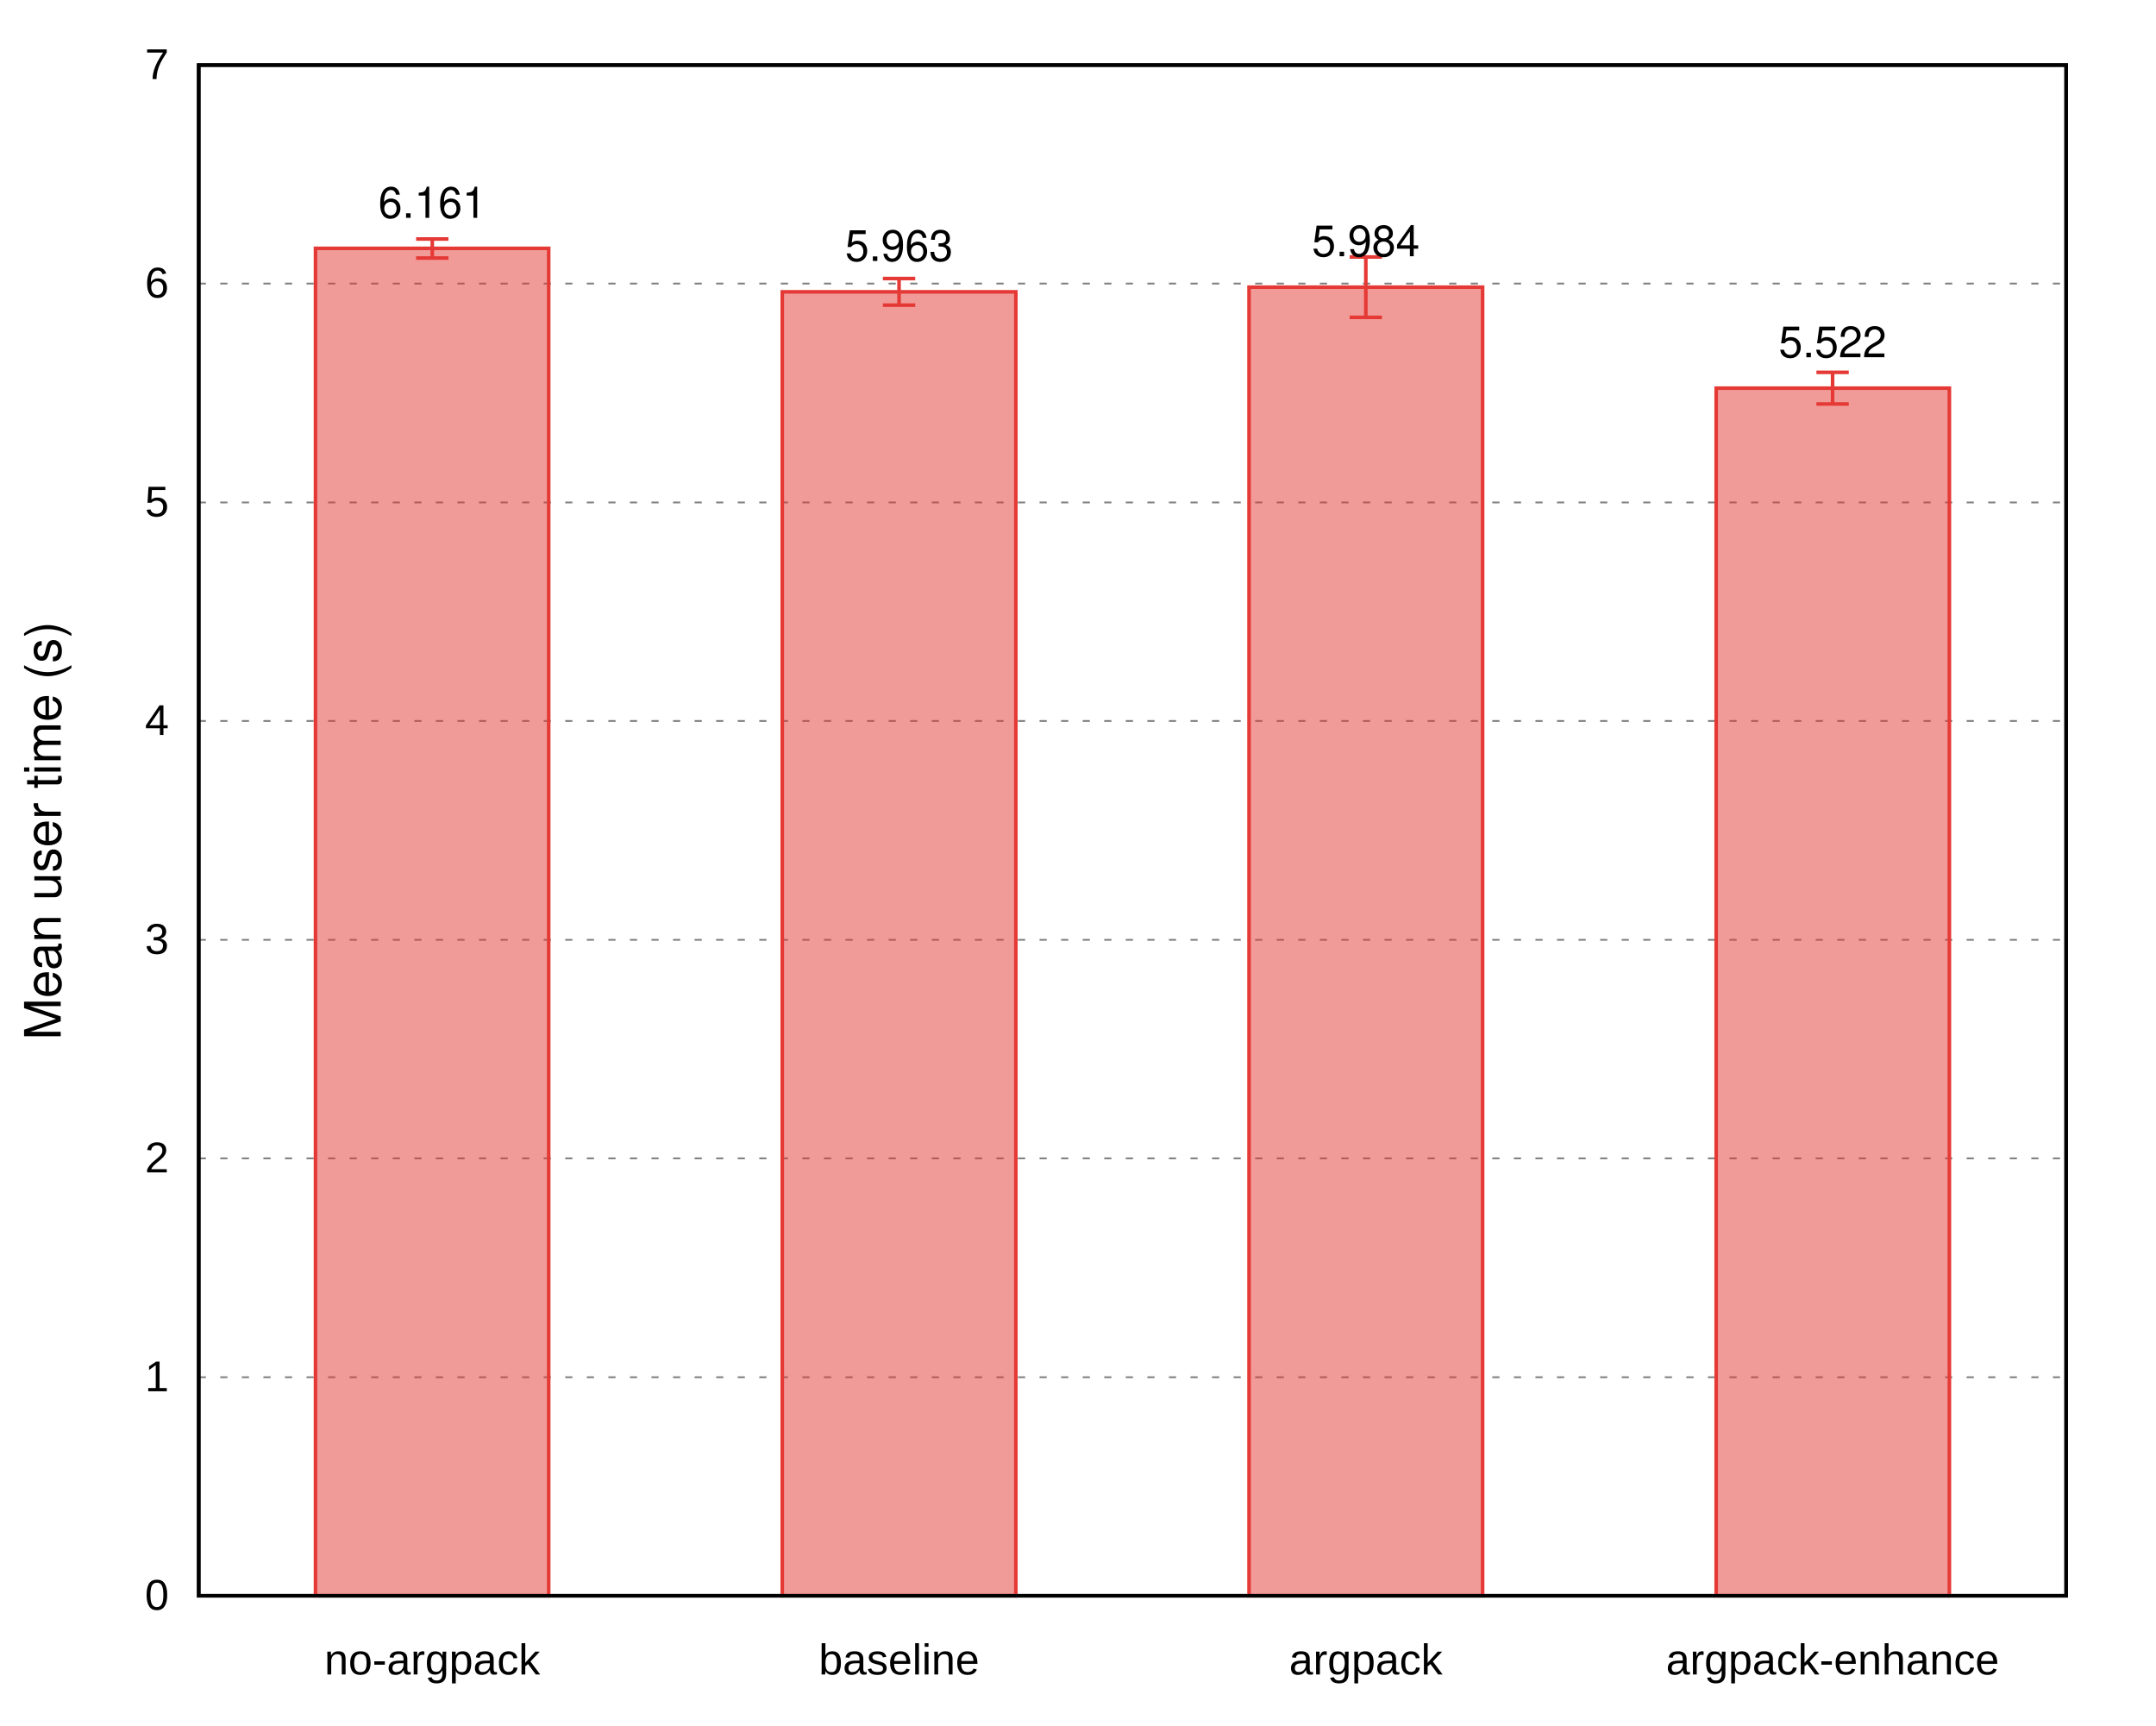
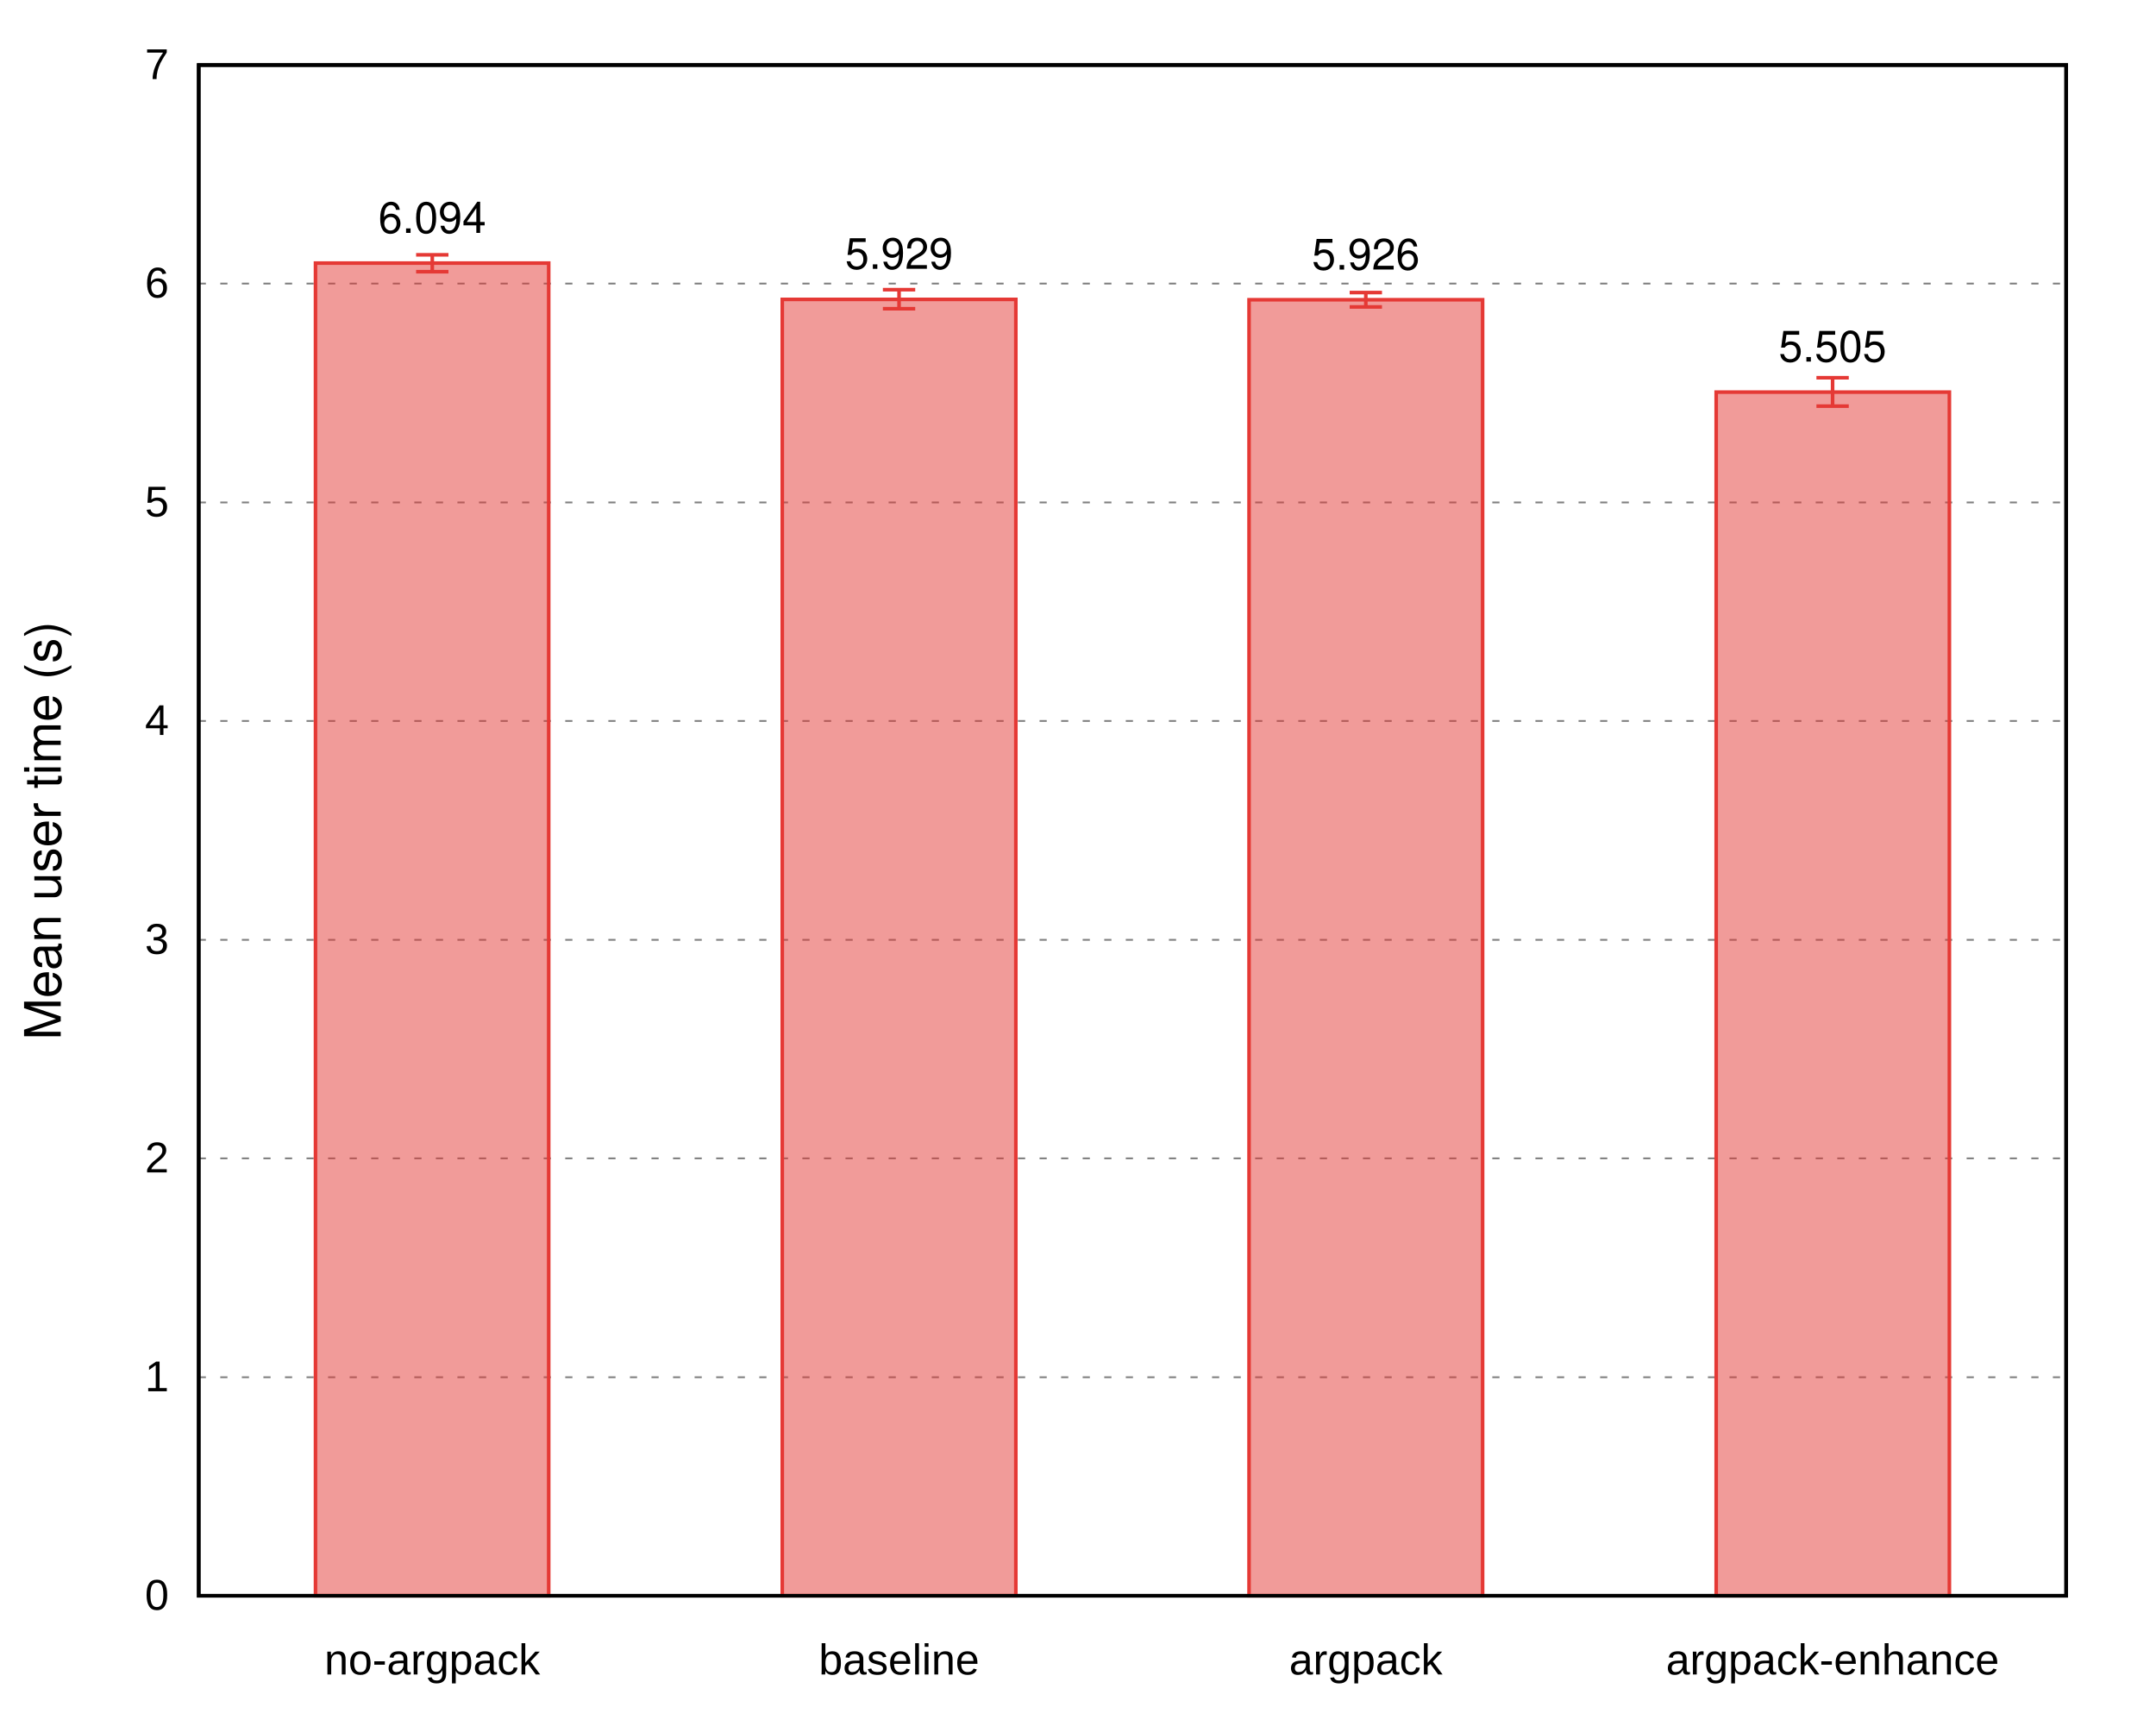
<svg xmlns="http://www.w3.org/2000/svg" xmlns:xlink="http://www.w3.org/1999/xlink" width="600" height="480" viewBox="0 0 600 480">
  <g id="gnuplot_canvas">
    <rect x="0" y="0" width="600" height="480" fill="none" />
    <defs>
      <circle id="gpDot" r="0.5" stroke-width="0.5" stroke="currentColor" />
      <path id="gpPt0" stroke-width="0.222" stroke="currentColor" d="M-1,0 h2 M0,-1 v2" />
      <path id="gpPt1" stroke-width="0.222" stroke="currentColor" d="M-1,-1 L1,1 M1,-1 L-1,1" />
      <path id="gpPt2" stroke-width="0.222" stroke="currentColor" d="M-1,0 L1,0 M0,-1 L0,1 M-1,-1 L1,1 M-1,1 L1,-1" />
      <rect id="gpPt3" stroke-width="0.222" stroke="currentColor" x="-1" y="-1" width="2" height="2" />
      <rect id="gpPt4" stroke-width="0.222" stroke="currentColor" fill="currentColor" x="-1" y="-1" width="2" height="2" />
      <circle id="gpPt5" stroke-width="0.222" stroke="currentColor" cx="0" cy="0" r="1" />
      <use xlink:href="#gpPt5" id="gpPt6" fill="currentColor" stroke="none" />
      <path id="gpPt7" stroke-width="0.222" stroke="currentColor" d="M0,-1.33 L-1.33,0.67 L1.33,0.67 z" />
      <use xlink:href="#gpPt7" id="gpPt8" fill="currentColor" stroke="none" />
      <use xlink:href="#gpPt7" id="gpPt9" stroke="currentColor" transform="rotate(180)" />
      <use xlink:href="#gpPt9" id="gpPt10" fill="currentColor" stroke="none" />
      <use xlink:href="#gpPt3" id="gpPt11" stroke="currentColor" transform="rotate(45)" />
      <use xlink:href="#gpPt11" id="gpPt12" fill="currentColor" stroke="none" />
      <path id="gpPt13" stroke-width="0.222" stroke="currentColor" d="M0,1.330 L1.265,0.411 L0.782,-1.067 L-0.782,-1.076 L-1.265,0.411 z" />
      <use xlink:href="#gpPt13" id="gpPt14" fill="currentColor" stroke="none" />
      <filter id="textbox" filterUnits="objectBoundingBox" x="0" y="0" height="1" width="1">
        <feFlood flood-color="white" flood-opacity="1" result="bgnd" />
        <feComposite in="SourceGraphic" in2="bgnd" operator="atop" />
      </filter>
      <filter id="greybox" filterUnits="objectBoundingBox" x="0" y="0" height="1" width="1">
        <feFlood flood-color="lightgrey" flood-opacity="1" result="grey" />
        <feComposite in="SourceGraphic" in2="grey" operator="atop" />
      </filter>
    </defs>
    <g fill="none" color="white" stroke="currentColor" stroke-width="1.00" stroke-linecap="butt" stroke-linejoin="miter">
</g>
    <g fill="none" color="black" stroke="currentColor" stroke-width="1.00" stroke-linecap="butt" stroke-linejoin="miter">
</g>
    <g fill="none" color="black" stroke="black" stroke-width="0.50" stroke-linecap="butt" stroke-linejoin="miter">
</g>
    <g fill="none" color="gray" stroke="currentColor" stroke-width="0.50" stroke-linecap="butt" stroke-linejoin="miter">
      <path stroke="gray" stroke-dasharray="2,4" class="gridline" d="M55.3,444.0 L575.0,444.0  " />
    </g>
    <g fill="none" color="gray" stroke="gray" stroke-width="1.00" stroke-linecap="butt" stroke-linejoin="miter">
</g>
    <g fill="none" color="black" stroke="currentColor" stroke-width="1.00" stroke-linecap="butt" stroke-linejoin="miter">
      <path stroke="black" d="M55.3,444.0 M575.0,444.0  " />
      <g transform="translate(47.0,447.9)" stroke="none" fill="black" font-family="Arial" font-size="12.00" text-anchor="end">
        <text>
          <tspan font-family="Arial"> 0</tspan>
        </text>
      </g>
    </g>
    <g fill="none" color="black" stroke="currentColor" stroke-width="1.00" stroke-linecap="butt" stroke-linejoin="miter">
</g>
    <g fill="none" color="black" stroke="black" stroke-width="0.50" stroke-linecap="butt" stroke-linejoin="miter">
</g>
    <g fill="none" color="gray" stroke="currentColor" stroke-width="0.50" stroke-linecap="butt" stroke-linejoin="miter">
      <path stroke="gray" stroke-dasharray="2,4" class="gridline" d="M55.3,383.2 L575.0,383.2  " />
    </g>
    <g fill="none" color="gray" stroke="gray" stroke-width="1.00" stroke-linecap="butt" stroke-linejoin="miter">
</g>
    <g fill="none" color="black" stroke="currentColor" stroke-width="1.00" stroke-linecap="butt" stroke-linejoin="miter">
      <path stroke="black" d="M55.3,383.2 M575.0,383.2  " />
      <g transform="translate(47.0,387.1)" stroke="none" fill="black" font-family="Arial" font-size="12.00" text-anchor="end">
        <text>
          <tspan font-family="Arial"> 1</tspan>
        </text>
      </g>
    </g>
    <g fill="none" color="black" stroke="currentColor" stroke-width="1.00" stroke-linecap="butt" stroke-linejoin="miter">
</g>
    <g fill="none" color="black" stroke="black" stroke-width="0.50" stroke-linecap="butt" stroke-linejoin="miter">
</g>
    <g fill="none" color="gray" stroke="currentColor" stroke-width="0.50" stroke-linecap="butt" stroke-linejoin="miter">
      <path stroke="gray" stroke-dasharray="2,4" class="gridline" d="M55.3,322.3 L575.0,322.3  " />
    </g>
    <g fill="none" color="gray" stroke="gray" stroke-width="1.00" stroke-linecap="butt" stroke-linejoin="miter">
</g>
    <g fill="none" color="black" stroke="currentColor" stroke-width="1.00" stroke-linecap="butt" stroke-linejoin="miter">
      <path stroke="black" d="M55.3,322.3 M575.0,322.3  " />
      <g transform="translate(47.0,326.2)" stroke="none" fill="black" font-family="Arial" font-size="12.00" text-anchor="end">
        <text>
          <tspan font-family="Arial"> 2</tspan>
        </text>
      </g>
    </g>
    <g fill="none" color="black" stroke="currentColor" stroke-width="1.00" stroke-linecap="butt" stroke-linejoin="miter">
</g>
    <g fill="none" color="black" stroke="black" stroke-width="0.50" stroke-linecap="butt" stroke-linejoin="miter">
</g>
    <g fill="none" color="gray" stroke="currentColor" stroke-width="0.50" stroke-linecap="butt" stroke-linejoin="miter">
      <path stroke="gray" stroke-dasharray="2,4" class="gridline" d="M55.3,261.5 L575.0,261.5  " />
    </g>
    <g fill="none" color="gray" stroke="gray" stroke-width="1.00" stroke-linecap="butt" stroke-linejoin="miter">
</g>
    <g fill="none" color="black" stroke="currentColor" stroke-width="1.00" stroke-linecap="butt" stroke-linejoin="miter">
      <path stroke="black" d="M55.3,261.5 M575.0,261.5  " />
      <g transform="translate(47.0,265.4)" stroke="none" fill="black" font-family="Arial" font-size="12.00" text-anchor="end">
        <text>
          <tspan font-family="Arial"> 3</tspan>
        </text>
      </g>
    </g>
    <g fill="none" color="black" stroke="currentColor" stroke-width="1.00" stroke-linecap="butt" stroke-linejoin="miter">
</g>
    <g fill="none" color="black" stroke="black" stroke-width="0.50" stroke-linecap="butt" stroke-linejoin="miter">
</g>
    <g fill="none" color="gray" stroke="currentColor" stroke-width="0.50" stroke-linecap="butt" stroke-linejoin="miter">
      <path stroke="gray" stroke-dasharray="2,4" class="gridline" d="M55.3,200.6 L575.0,200.6  " />
    </g>
    <g fill="none" color="gray" stroke="gray" stroke-width="1.00" stroke-linecap="butt" stroke-linejoin="miter">
</g>
    <g fill="none" color="black" stroke="currentColor" stroke-width="1.00" stroke-linecap="butt" stroke-linejoin="miter">
      <path stroke="black" d="M55.3,200.6 M575.0,200.6  " />
      <g transform="translate(47.0,204.5)" stroke="none" fill="black" font-family="Arial" font-size="12.00" text-anchor="end">
        <text>
          <tspan font-family="Arial"> 4</tspan>
        </text>
      </g>
    </g>
    <g fill="none" color="black" stroke="currentColor" stroke-width="1.00" stroke-linecap="butt" stroke-linejoin="miter">
</g>
    <g fill="none" color="black" stroke="black" stroke-width="0.50" stroke-linecap="butt" stroke-linejoin="miter">
</g>
    <g fill="none" color="gray" stroke="currentColor" stroke-width="0.50" stroke-linecap="butt" stroke-linejoin="miter">
      <path stroke="gray" stroke-dasharray="2,4" class="gridline" d="M55.3,139.8 L575.0,139.8  " />
    </g>
    <g fill="none" color="gray" stroke="gray" stroke-width="1.00" stroke-linecap="butt" stroke-linejoin="miter">
</g>
    <g fill="none" color="black" stroke="currentColor" stroke-width="1.00" stroke-linecap="butt" stroke-linejoin="miter">
      <path stroke="black" d="M55.3,139.8 M575.0,139.8  " />
      <g transform="translate(47.0,143.7)" stroke="none" fill="black" font-family="Arial" font-size="12.00" text-anchor="end">
        <text>
          <tspan font-family="Arial"> 5</tspan>
        </text>
      </g>
    </g>
    <g fill="none" color="black" stroke="currentColor" stroke-width="1.00" stroke-linecap="butt" stroke-linejoin="miter">
</g>
    <g fill="none" color="black" stroke="black" stroke-width="0.50" stroke-linecap="butt" stroke-linejoin="miter">
</g>
    <g fill="none" color="gray" stroke="currentColor" stroke-width="0.50" stroke-linecap="butt" stroke-linejoin="miter">
      <path stroke="gray" stroke-dasharray="2,4" class="gridline" d="M55.3,78.9 L575.0,78.9  " />
    </g>
    <g fill="none" color="gray" stroke="gray" stroke-width="1.00" stroke-linecap="butt" stroke-linejoin="miter">
</g>
    <g fill="none" color="black" stroke="currentColor" stroke-width="1.00" stroke-linecap="butt" stroke-linejoin="miter">
      <path stroke="black" d="M55.3,78.9 M575.0,78.9  " />
      <g transform="translate(47.0,82.8)" stroke="none" fill="black" font-family="Arial" font-size="12.00" text-anchor="end">
        <text>
          <tspan font-family="Arial"> 6</tspan>
        </text>
      </g>
    </g>
    <g fill="none" color="black" stroke="currentColor" stroke-width="1.00" stroke-linecap="butt" stroke-linejoin="miter">
</g>
    <g fill="none" color="black" stroke="black" stroke-width="0.50" stroke-linecap="butt" stroke-linejoin="miter">
</g>
    <g fill="none" color="gray" stroke="currentColor" stroke-width="0.50" stroke-linecap="butt" stroke-linejoin="miter">
      <path stroke="gray" stroke-dasharray="2,4" class="gridline" d="M55.3,18.1 L575.0,18.1  " />
    </g>
    <g fill="none" color="gray" stroke="gray" stroke-width="1.00" stroke-linecap="butt" stroke-linejoin="miter">
</g>
    <g fill="none" color="black" stroke="currentColor" stroke-width="1.00" stroke-linecap="butt" stroke-linejoin="miter">
      <path stroke="black" d="M55.3,18.1 M575.0,18.1  " />
      <g transform="translate(47.0,22.0)" stroke="none" fill="black" font-family="Arial" font-size="12.00" text-anchor="end">
        <text>
          <tspan font-family="Arial"> 7</tspan>
        </text>
      </g>
    </g>
    <g fill="none" color="black" stroke="currentColor" stroke-width="1.00" stroke-linecap="butt" stroke-linejoin="miter">
      <path stroke="black" d="M120.3,444.0  " />
      <g transform="translate(120.3,465.9)" stroke="none" fill="black" font-family="Arial" font-size="12.00" text-anchor="middle">
        <text>
          <tspan font-family="Arial">no-argpack</tspan>
        </text>
      </g>
    </g>
    <g fill="none" color="black" stroke="currentColor" stroke-width="1.00" stroke-linecap="butt" stroke-linejoin="miter">
      <path stroke="black" d="M250.2,444.0  " />
      <g transform="translate(250.2,465.9)" stroke="none" fill="black" font-family="Arial" font-size="12.00" text-anchor="middle">
        <text>
          <tspan font-family="Arial">baseline</tspan>
        </text>
      </g>
    </g>
    <g fill="none" color="black" stroke="currentColor" stroke-width="1.00" stroke-linecap="butt" stroke-linejoin="miter">
      <path stroke="black" d="M380.1,444.0  " />
      <g transform="translate(380.1,465.9)" stroke="none" fill="black" font-family="Arial" font-size="12.00" text-anchor="middle">
        <text>
          <tspan font-family="Arial">argpack</tspan>
        </text>
      </g>
    </g>
    <g fill="none" color="black" stroke="currentColor" stroke-width="1.00" stroke-linecap="butt" stroke-linejoin="miter">
      <path stroke="black" d="M510.0,444.0  " />
      <g transform="translate(510.0,465.9)" stroke="none" fill="black" font-family="Arial" font-size="12.00" text-anchor="middle">
        <text>
          <tspan font-family="Arial">argpack-enhance</tspan>
        </text>
      </g>
    </g>
    <g fill="none" color="black" stroke="currentColor" stroke-width="1.00" stroke-linecap="butt" stroke-linejoin="miter">
</g>
    <g fill="none" color="black" stroke="currentColor" stroke-width="1.00" stroke-linecap="butt" stroke-linejoin="miter">
      <path stroke="black" d="M55.3,18.1 L55.3,444.0 L575.0,444.0 L575.0,18.1 L55.3,18.1 Z  " />
    </g>
    <g fill="none" color="black" stroke="currentColor" stroke-width="1.00" stroke-linecap="butt" stroke-linejoin="miter">
      <g transform="translate(16.9,231.1) rotate(270)" stroke="none" fill="black" font-family="Helvetica" font-size="14.00" text-anchor="middle">
        <text>
          <tspan font-family="Helvetica">Mean user time (s)</tspan>
        </text>
      </g>
    </g>
    <g fill="none" color="black" stroke="currentColor" stroke-width="1.00" stroke-linecap="butt" stroke-linejoin="miter">
</g>
    <g id="gnuplot_plot_1">
      <g fill="none" color="black" stroke="currentColor" stroke-width="1.00" stroke-linecap="butt" stroke-linejoin="miter">
        <g stroke="none" shape-rendering="crispEdges">
-           <polygon fill="rgb(229,  57,  53)" fill-opacity="0.5" points="87.8,444.0 152.8,444.0 152.8,69.0 87.8,69.0 " />
-         </g>
-         <path stroke="rgb(229,  57,  53)" d="M87.8,444.0 L87.8,69.1 L152.7,69.1 L152.7,444.0 L87.8,444.0 Z  " />
-         <g stroke="none" shape-rendering="crispEdges">
-           <polygon fill="rgb(229,  57,  53)" fill-opacity="0.5" points="217.7,444.0 282.8,444.0 282.8,81.1 217.7,81.1 " />
-         </g>
-         <path stroke="rgb(229,  57,  53)" d="M217.7,444.0 L217.7,81.2 L282.7,81.2 L282.7,444.0 L217.7,444.0 Z  " />
-         <g stroke="none" shape-rendering="crispEdges">
-           <polygon fill="rgb(229,  57,  53)" fill-opacity="0.5" points="347.6,444.0 412.7,444.0 412.7,79.8 347.6,79.8 " />
-         </g>
-         <path stroke="rgb(229,  57,  53)" d="M347.6,444.0 L347.6,79.9 L412.6,79.9 L412.6,444.0 L347.6,444.0 Z  " />
-         <g stroke="none" shape-rendering="crispEdges">
-           <polygon fill="rgb(229,  57,  53)" fill-opacity="0.5" points="477.6,444.0 542.6,444.0 542.6,107.9 477.6,107.9 " />
-         </g>
-         <path stroke="rgb(229,  57,  53)" d="M477.6,444.0 L477.6,108.0 L542.5,108.0 L542.5,444.0 L477.6,444.0 Z  " />
-         <path stroke="rgb(229,  57,  53)" d="M120.3,71.8 L120.3,66.5 M115.8,71.8 L124.8,71.8 M115.8,66.5 L124.8,66.5 M250.2,84.9 L250.2,77.5   M245.7,84.9 L254.7,84.9 M245.7,77.5 L254.7,77.5 M380.1,88.3 L380.1,71.5 M375.6,88.3 L384.6,88.3   M375.6,71.5 L384.6,71.5 M510.0,112.4 L510.0,103.6 M505.5,112.4 L514.5,112.4 M505.5,103.6 L514.5,103.6    " />
+           <polygon fill="rgb(229,  57,  53)" fill-opacity="0.5" points="87.8,444.0 152.8,444.0 152.8,73.1 87.8,73.1 " />
+         </g>
+         <path stroke="rgb(229,  57,  53)" d="M87.8,444.0 L87.8,73.2 L152.7,73.2 L152.7,444.0 L87.8,444.0 Z  " />
+         <g stroke="none" shape-rendering="crispEdges">
+           <polygon fill="rgb(229,  57,  53)" fill-opacity="0.5" points="217.7,444.0 282.8,444.0 282.8,83.2 217.7,83.2 " />
+         </g>
+         <path stroke="rgb(229,  57,  53)" d="M217.7,444.0 L217.7,83.3 L282.7,83.3 L282.7,444.0 L217.7,444.0 Z  " />
+         <g stroke="none" shape-rendering="crispEdges">
+           <polygon fill="rgb(229,  57,  53)" fill-opacity="0.5" points="347.6,444.0 412.7,444.0 412.7,83.3 347.6,83.3 " />
+         </g>
+         <path stroke="rgb(229,  57,  53)" d="M347.6,444.0 L347.6,83.4 L412.6,83.4 L412.6,444.0 L347.6,444.0 Z  " />
+         <g stroke="none" shape-rendering="crispEdges">
+           <polygon fill="rgb(229,  57,  53)" fill-opacity="0.5" points="477.6,444.0 542.6,444.0 542.6,109.0 477.6,109.0 " />
+         </g>
+         <path stroke="rgb(229,  57,  53)" d="M477.6,444.0 L477.6,109.1 L542.5,109.1 L542.5,444.0 L477.6,444.0 Z  " />
+         <path stroke="rgb(229,  57,  53)" d="M120.3,75.6 L120.3,70.9 M115.8,75.6 L124.8,75.6 M115.8,70.9 L124.8,70.9 M250.2,85.9 L250.2,80.6   M245.7,85.9 L254.7,85.9 M245.7,80.6 L254.7,80.6 M380.1,85.4 L380.1,81.4 M375.6,85.4 L384.6,85.4   M375.6,81.4 L384.6,81.4 M510.0,113.0 L510.0,105.1 M505.5,113.0 L514.5,113.0 M505.5,105.1 L514.5,105.1    " />
      </g>
    </g>
    <g id="gnuplot_plot_2">
      <g fill="none" color="black" stroke="currentColor" stroke-width="1.00" stroke-linecap="butt" stroke-linejoin="miter">
-         <g transform="translate(120.3,60.6)" stroke="none" fill="black" font-family="Helvetica" font-size="12.00" text-anchor="middle">
-           <text>
-             <tspan font-family="Helvetica">6.161</tspan>
-           </text>
-         </g>
-         <g transform="translate(250.2,72.6)" stroke="none" fill="black" font-family="Helvetica" font-size="12.00" text-anchor="middle">
-           <text>
-             <tspan font-family="Helvetica">5.963</tspan>
-           </text>
-         </g>
-         <g transform="translate(380.1,71.3)" stroke="none" fill="black" font-family="Helvetica" font-size="12.00" text-anchor="middle">
-           <text>
-             <tspan font-family="Helvetica">5.984</tspan>
-           </text>
-         </g>
-         <g transform="translate(510.0,99.4)" stroke="none" fill="black" font-family="Helvetica" font-size="12.00" text-anchor="middle">
-           <text>
-             <tspan font-family="Helvetica">5.522</tspan>
+         <g transform="translate(120.3,64.8)" stroke="none" fill="black" font-family="Helvetica" font-size="12.00" text-anchor="middle">
+           <text>
+             <tspan font-family="Helvetica">6.094</tspan>
+           </text>
+         </g>
+         <g transform="translate(250.2,74.8)" stroke="none" fill="black" font-family="Helvetica" font-size="12.00" text-anchor="middle">
+           <text>
+             <tspan font-family="Helvetica">5.929</tspan>
+           </text>
+         </g>
+         <g transform="translate(380.1,75.0)" stroke="none" fill="black" font-family="Helvetica" font-size="12.00" text-anchor="middle">
+           <text>
+             <tspan font-family="Helvetica">5.926</tspan>
+           </text>
+         </g>
+         <g transform="translate(510.0,100.6)" stroke="none" fill="black" font-family="Helvetica" font-size="12.00" text-anchor="middle">
+           <text>
+             <tspan font-family="Helvetica">5.505</tspan>
          </text>
        </g>
      </g>
    </g>
    <g fill="none" color="white" stroke="black" stroke-width="2.00" stroke-linecap="butt" stroke-linejoin="miter">
</g>
    <g fill="none" color="black" stroke="currentColor" stroke-width="2.00" stroke-linecap="butt" stroke-linejoin="miter">
</g>
    <g fill="none" color="black" stroke="black" stroke-width="1.00" stroke-linecap="butt" stroke-linejoin="miter">
</g>
    <g fill="none" color="black" stroke="currentColor" stroke-width="1.00" stroke-linecap="butt" stroke-linejoin="miter">
      <path stroke="black" d="M55.3,18.1 L55.3,444.0 L575.0,444.0 L575.0,18.1 L55.3,18.1 Z  " />
    </g>
    <g fill="none" color="black" stroke="currentColor" stroke-width="1.00" stroke-linecap="butt" stroke-linejoin="miter">
</g>
  </g>
</svg>
